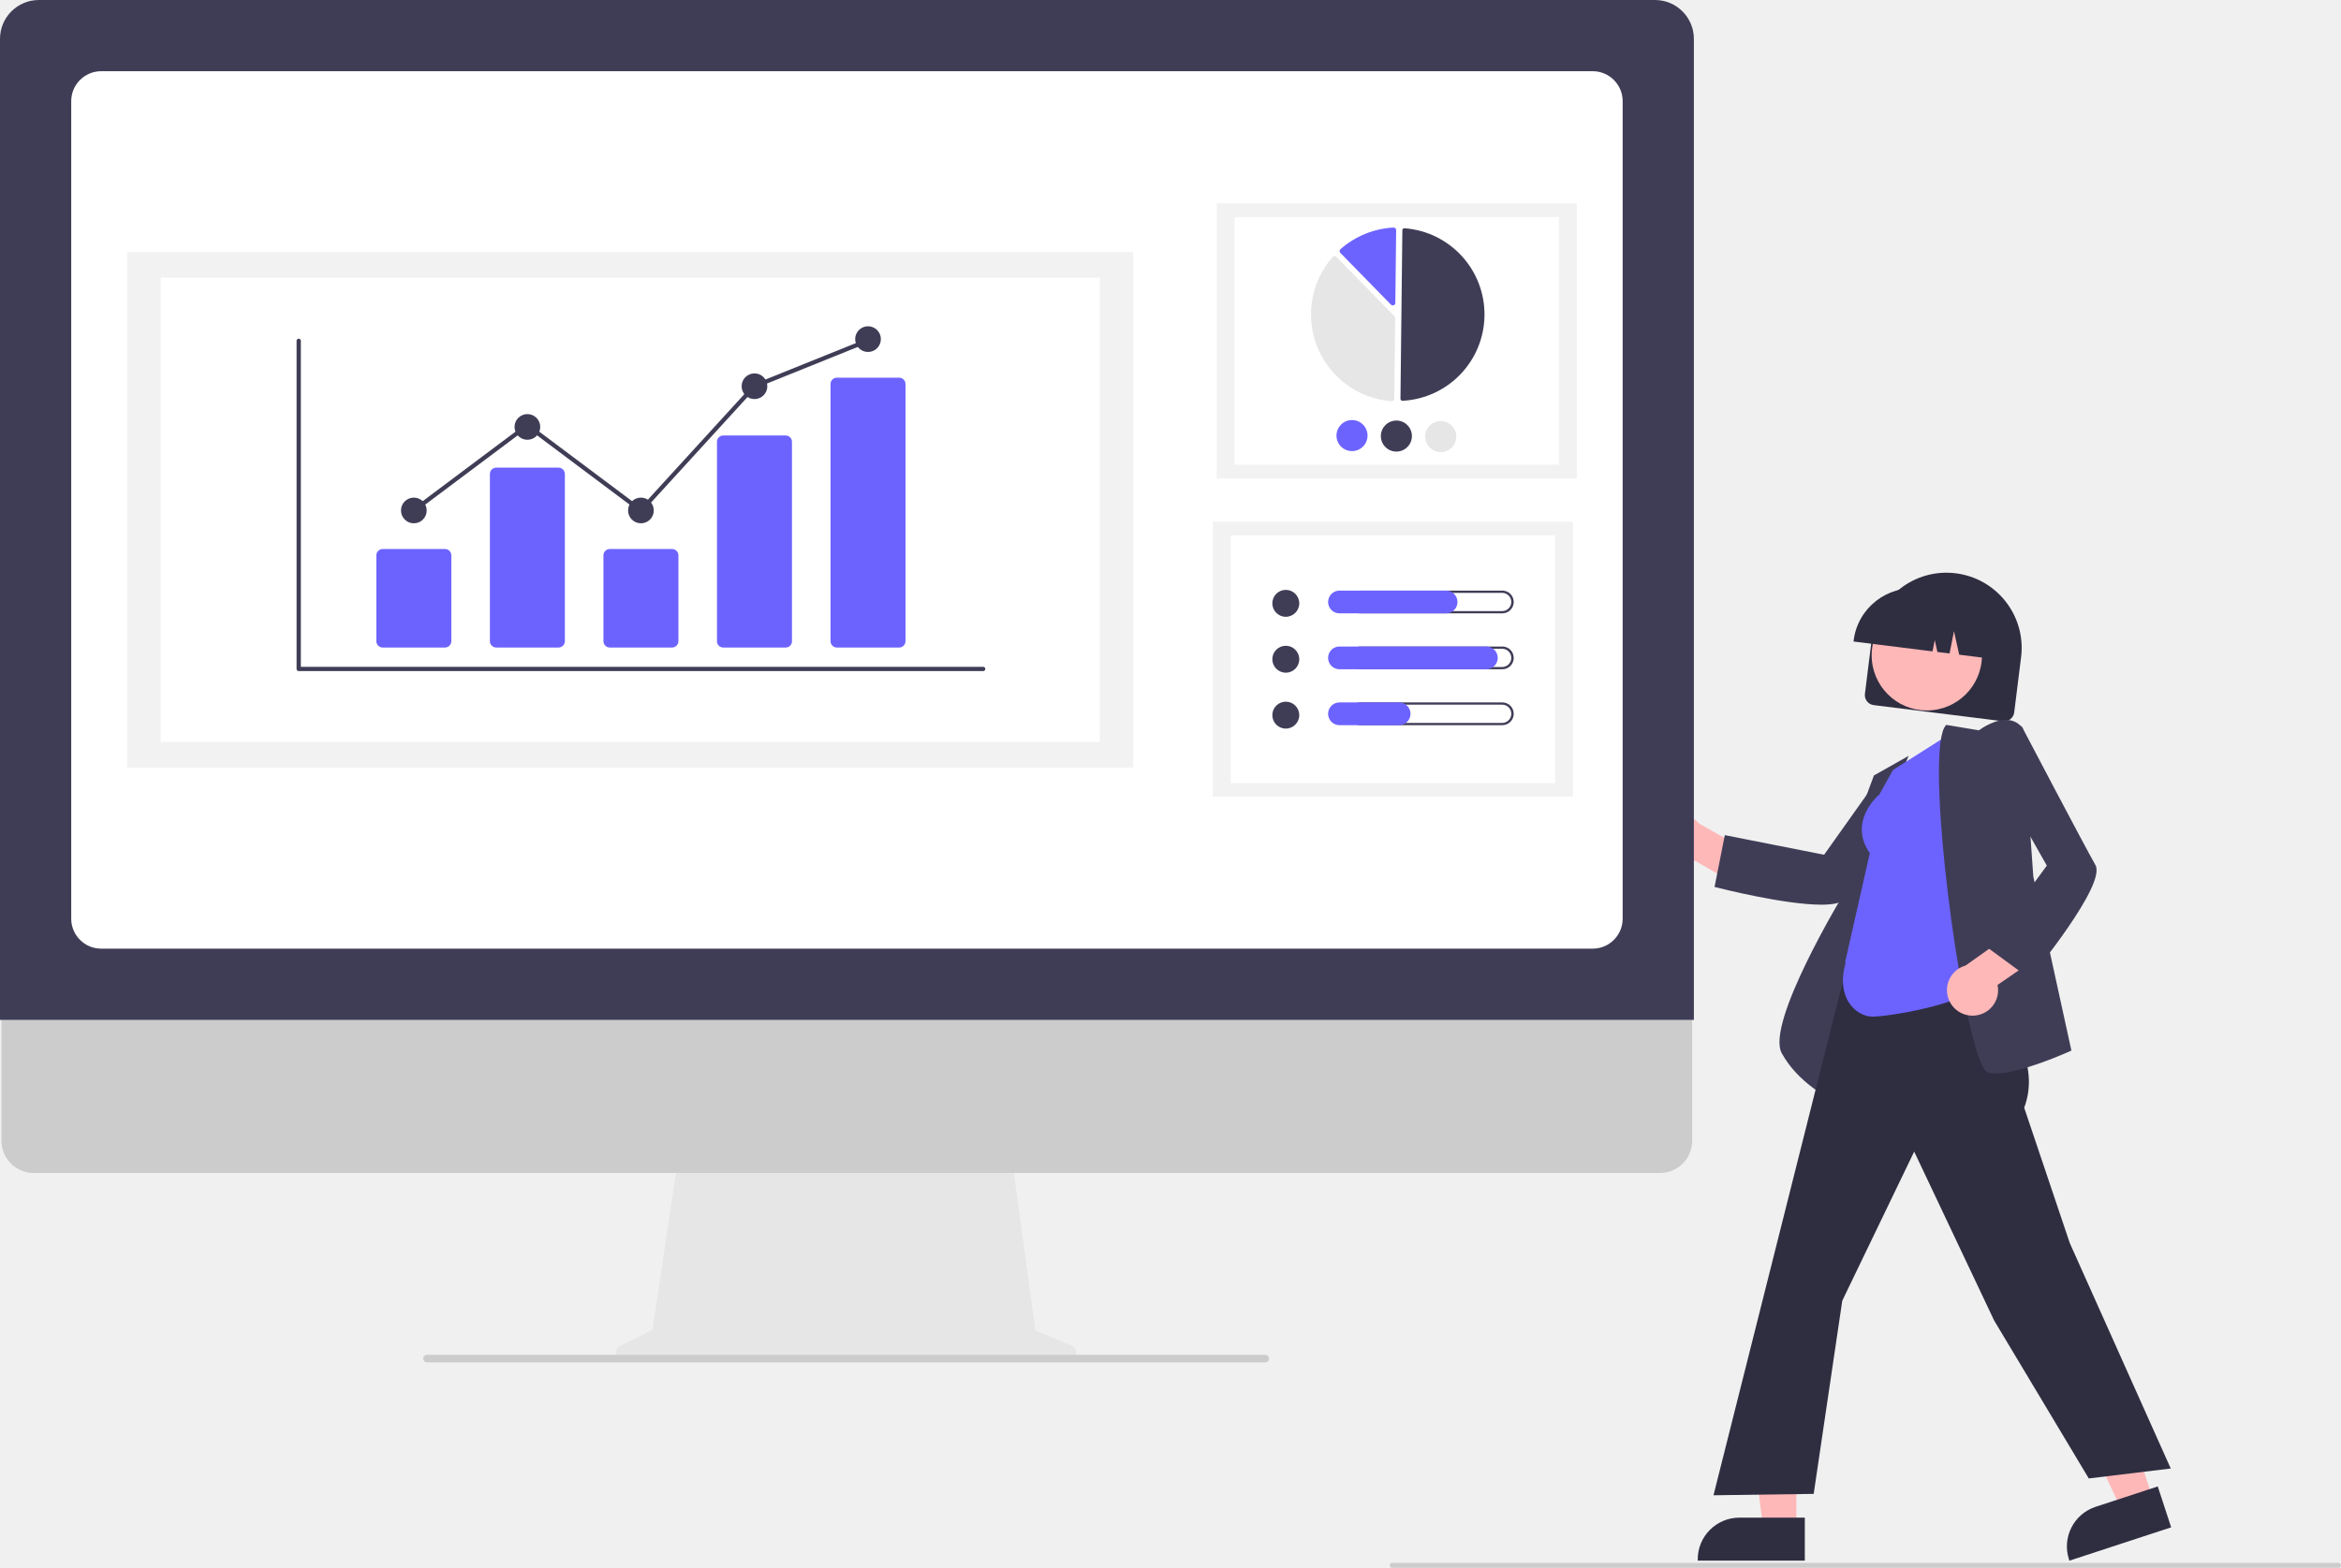
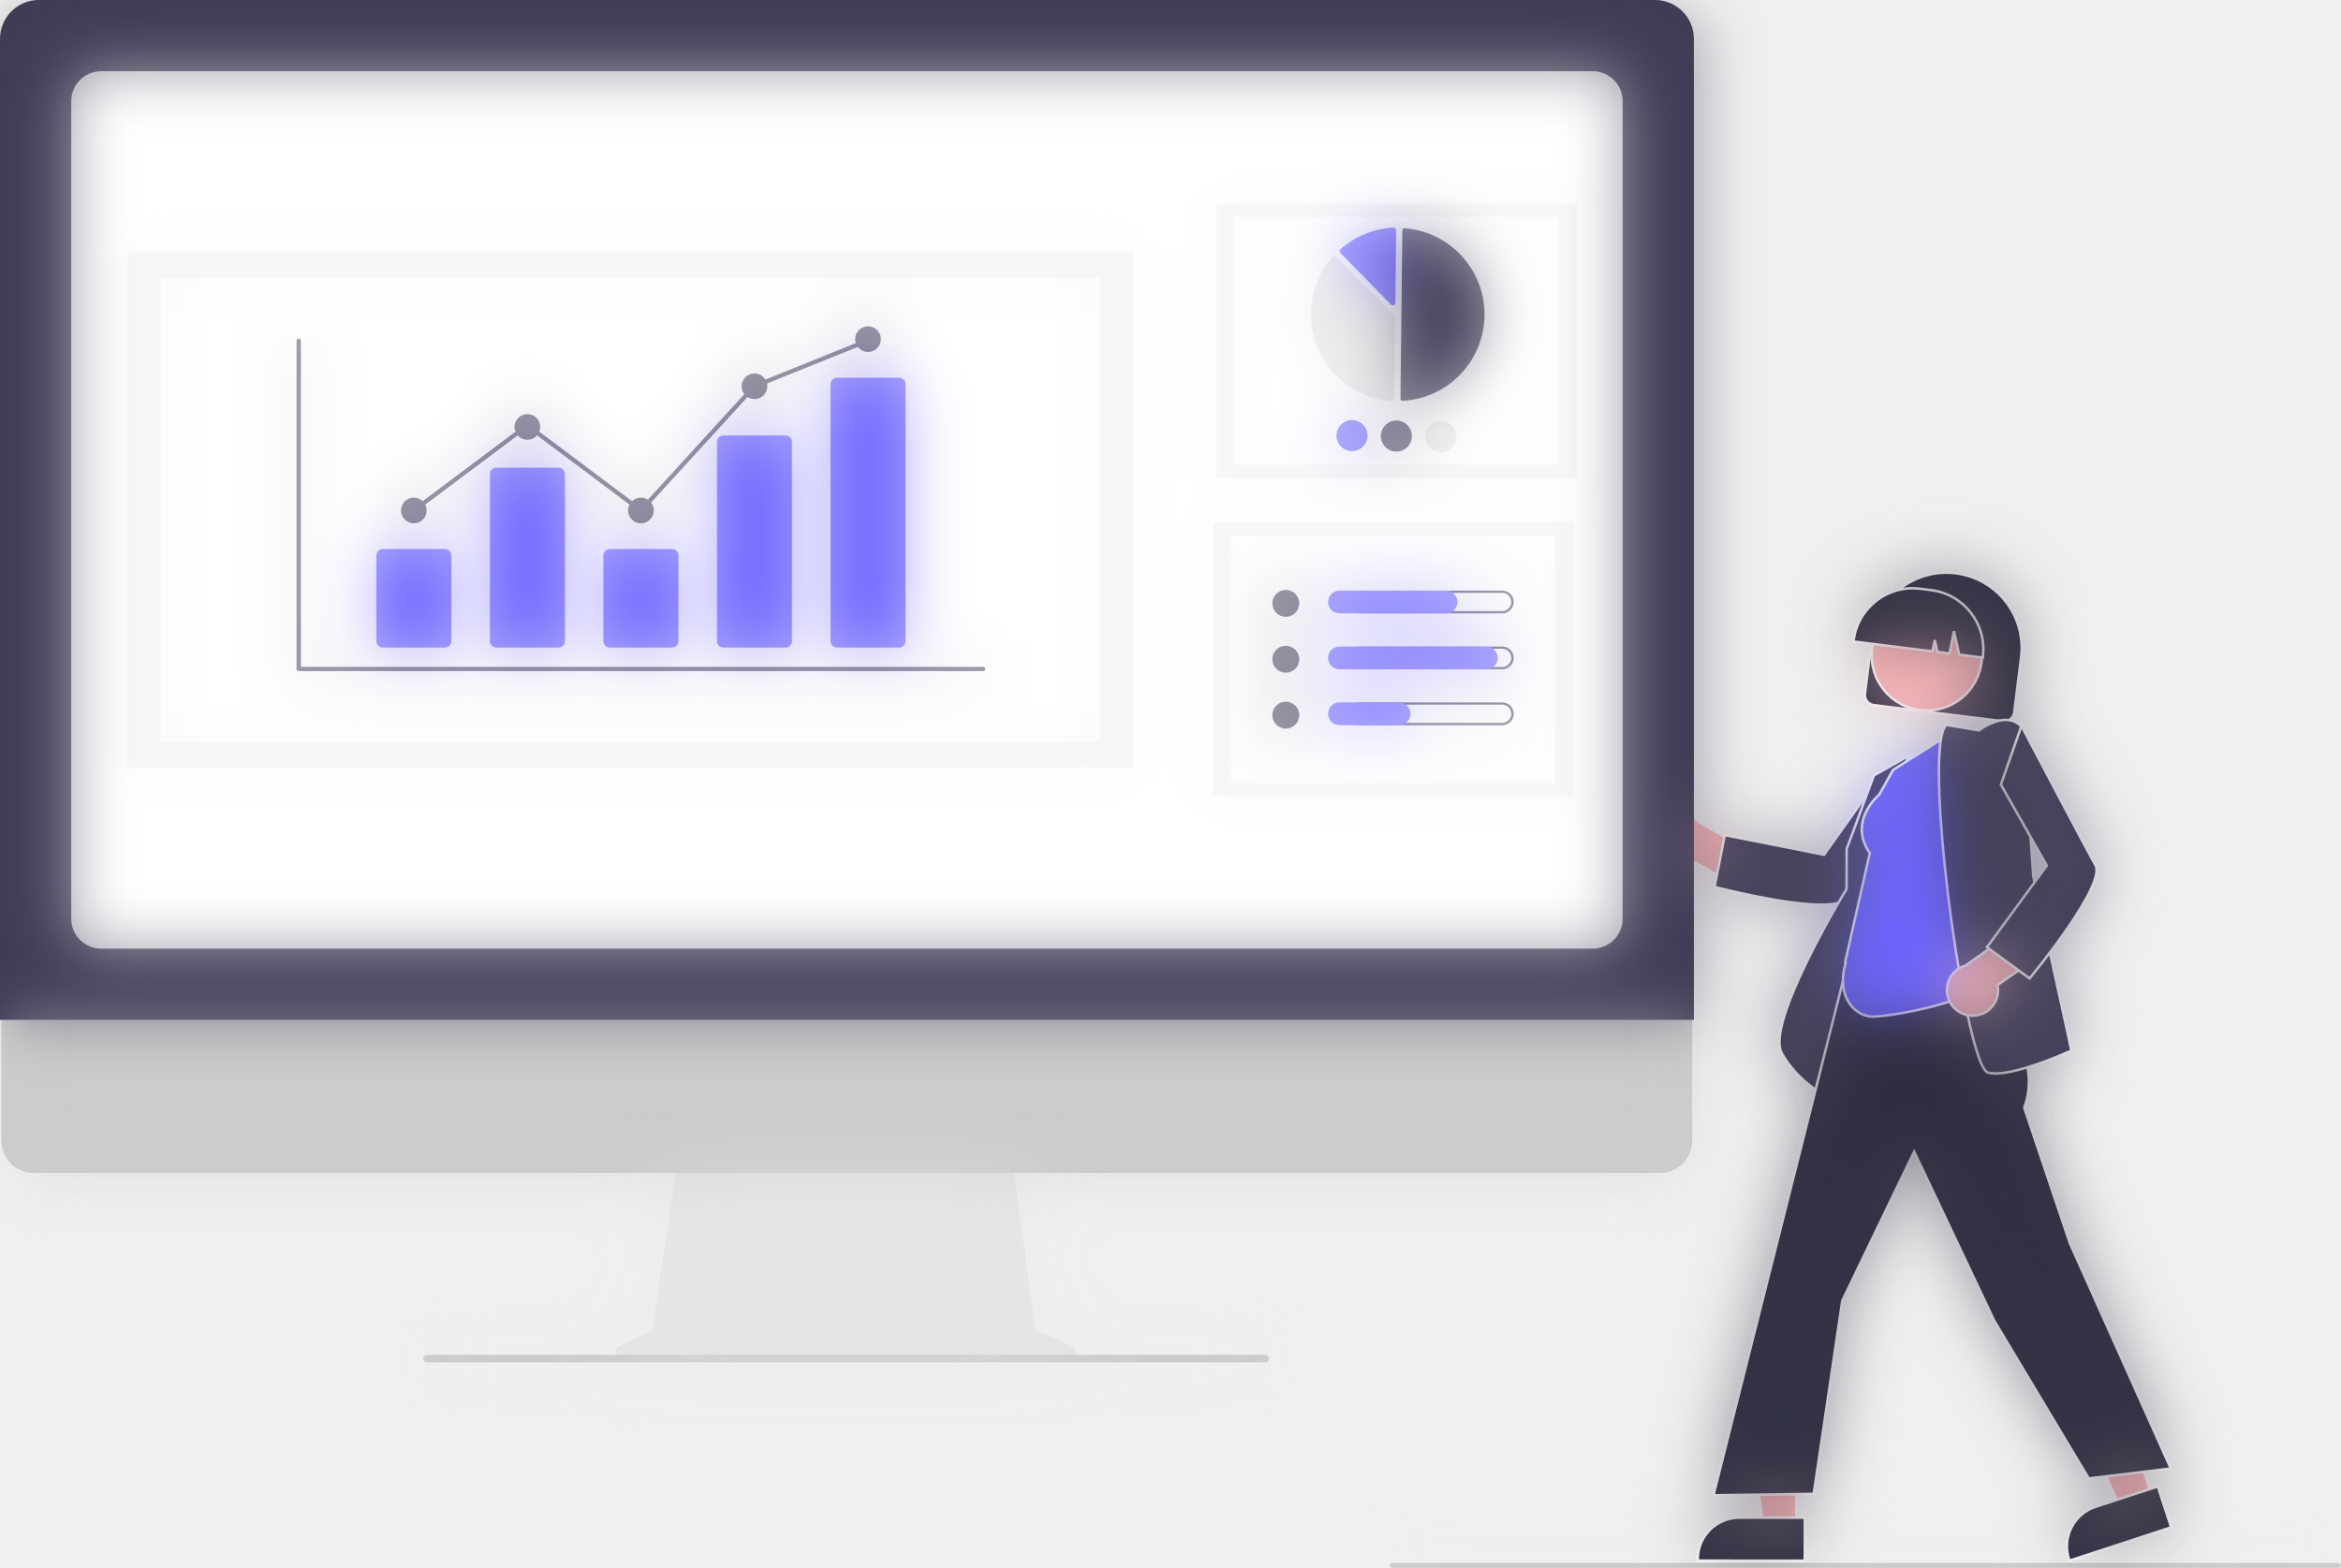
- <svg xmlns="http://www.w3.org/2000/svg" id="fab53ecb-c04a-44eb-8d92-23f87bdb6c81" data-name="Layer 1" width="942.547" height="631.439" viewBox="0 0 942.547 631.439">
-   <path d="M879.59,413.72l2.798-22.427a30.285,30.285,0,0,1,60.103,7.498l-2.798,22.427a4.073,4.073,0,0,1-4.54,3.533l-52.03-6.491A4.073,4.073,0,0,1,879.59,413.72Z" transform="translate(-128.7264 -134.2805)" fill="#2f2e41" />
-   <circle cx="775.786" cy="263.927" r="22.204" fill="#ffb8b8" />
-   <path d="M875.055,392.201a23.984,23.984,0,0,1,26.738-20.806l4.486.56a23.983,23.983,0,0,1,20.806,26.738l-.056.449-9.479-1.183-2.104-9.456L913.67,397.474l-4.899-.611-1.061-4.771-.896,4.527-31.815-3.969Z" transform="translate(-128.7264 -134.2805)" fill="#2f2e41" />
-   <path d="M795.916,477.411a10.228,10.228,0,0,0,15.284,3.515L831.367,492.74l10.168-10.504-28.714-16.283a10.283,10.283,0,0,0-16.905,11.459Z" transform="translate(-128.7264 -134.2805)" fill="#ffb8b8" />
-   <path d="M862.013,498.639c-14.875,0-41.052-6.659-42.501-7.031l-.458-.117,4.12-20.859,39.982,7.897,21.721-30.587,24.937-2.535-.696.916c-.324.427-32.47,42.743-37.472,49.842C870.382,497.956,866.776,498.639,862.013,498.639Z" transform="translate(-128.7264 -134.2805)" fill="#3f3d56" />
-   <path d="M866.001,576.928l-.595-.284c-.127-.061-12.765-6.208-19.311-18.209-6.515-11.944,23.983-62.612,26.117-66.128l.031-16.091L883.213,446.595l13.992-7.908L885.192,466.716Z" transform="translate(-128.7264 -134.2805)" fill="#3f3d56" />
-   <polygon points="723.257 615.591 709.885 615.59 703.523 564.011 723.259 564.012 723.257 615.591" fill="#ffb8b8" />
-   <path d="M855.393,762.833l-43.118-.002v-.545A16.784,16.784,0,0,1,829.058,745.504h.001l26.335.001Z" transform="translate(-128.7264 -134.2805)" fill="#2f2e41" />
-   <polygon points="866.891 603.872 854.184 608.035 832.077 561.002 850.832 554.857 866.891 603.872" fill="#ffb8b8" />
-   <path d="M1002.895,749.408,961.92,762.833l-.17-.518a16.784,16.784,0,0,1,10.722-21.174l.001-0,25.026-8.199Z" transform="translate(-128.7264 -134.2805)" fill="#2f2e41" />
-   <path d="M969.726,729.72l-38.12-63.641L899.426,598.086l-28.958,60.061-11.504,77.788-40.343.561.159-.631L880.517,490.553l48.352,7.224-2.201,31.916,1.311,1.864c10.923,15.517,22.216,31.56,15.739,48.854l18.362,54.522,40.646,90.786Z" transform="translate(-128.7264 -134.2805)" fill="#2f2e41" />
-   <path d="M882.726,543.72c-7.006,0-15-8-10.853-21.658l-.269-.194,9.961-44.008c-8.693-12.432,2.768-22.691,3.842-23.608l5.471-9.847,24.138-15.308L927.229,530.57l-.181.173C918.228,539.182,888.604,543.72,882.726,543.72Z" transform="translate(-128.7264 -134.2805)" fill="#6c63ff" />
-   <path d="M932.159,566.617a11.881,11.881,0,0,1-2.851-.302c-.939-.235-2.458-1.431-4.807-9.077-9.336-30.397-20.359-121.86-12.351-130.811l.183-.205,13.149,2.191c1.093-.807,6.829-4.811,12.121-4.114a8.033,8.033,0,0,1,5.497,3.249l.091.119,4.189,59.594,15.346,70.131-.368.167C961.466,557.966,942.303,566.617,932.159,566.617Z" transform="translate(-128.7264 -134.2805)" fill="#3f3d56" />
-   <path d="M923.317,543.324a10.228,10.228,0,0,0,9.662-12.353l19.249-13.258-5.204-13.662-26.92,19.104a10.283,10.283,0,0,0,3.212,20.169Z" transform="translate(-128.7264 -134.2805)" fill="#ffb8b8" />
-   <path d="M945.876,528.337l-17.146-12.573,24.101-32.864L934.336,450.261l8.275-23.661.535,1.019c.249.475,24.948,47.527,29.257,55.067,4.483,7.844-24.97,43.761-26.226,45.285Z" transform="translate(-128.7264 -134.2805)" fill="#3f3d56" />
-   <path d="M560.206,676.255l-14.592-6.144-10.01-73.151H402.299L391.449,669.812l-13.055,6.527a3.1,3.1,0,0,0,1.387,5.873H559.003A3.1,3.1,0,0,0,560.206,676.255Z" transform="translate(-128.7264 -134.2805)" fill="#e6e6e6" />
-   <path d="M797.098,606.692H142.268a12.973,12.973,0,0,1-12.944-12.973V501.379h680.718v92.34A12.974,12.974,0,0,1,797.098,606.692Z" transform="translate(-128.7264 -134.2805)" fill="#ccc" />
-   <path d="M810.726,545.021h-682V149.92A15.657,15.657,0,0,1,144.366,134.28H795.087a15.657,15.657,0,0,1,15.64,15.639Z" transform="translate(-128.7264 -134.2805)" fill="#3f3d56" />
-   <path d="M769.993,516.344H169.46a12.07,12.07,0,0,1-12.057-12.057v-329.274a12.071,12.071,0,0,1,12.057-12.057H769.993a12.071,12.071,0,0,1,12.057,12.057v329.274A12.07,12.07,0,0,1,769.993,516.344Z" transform="translate(-128.7264 -134.2805)" fill="#fff" />
-   <path d="M638.146,682.975l-337.448,0a1.567,1.567,0,0,1-1.539-1.134,1.529,1.529,0,0,1,1.477-1.919l337.385,0a1.615,1.615,0,0,1,1.616,1.194A1.528,1.528,0,0,1,638.146,682.975Z" transform="translate(-128.7264 -134.2805)" fill="#ccc" />
-   <rect x="489.86" y="81.909" width="144.996" height="110.773" fill="#f2f2f2" />
-   <rect x="497.065" y="87.414" width="130.586" height="99.765" fill="#fff" />
-   <path d="M693.377,295.695q.026 0.0.052-.001a34.817,34.817,0,0,0,.779-69.489.794.794,0,0,0-.601.208.786.786,0,0,0-.257.576l-.761,67.902a.797.797,0,0,0,.788.804Z" transform="translate(-128.7264 -134.2805)" fill="#3f3d56" />
-   <path d="M666.072,237.433a1.025,1.025,0,0,1,.72.307l23.376,23.906a1.014,1.014,0,0,1,.291.725l-.364,32.491a1.011,1.011,0,0,1-.33.74,1.026,1.026,0,0,1-.771.268,35.044,35.044,0,0,1-23.7-58.091,1.026,1.026,0,0,1,.741-.347Q666.053,237.433,666.072,237.433Z" transform="translate(-128.7264 -134.2805)" fill="#e6e6e6" />
-   <path d="M689.842,225.927a1.029,1.029,0,0,1,.699.286,1.011,1.011,0,0,1,.314.748l-.329,29.316a1.021,1.021,0,0,1-1.75.702L668.378,236.118a1.023,1.023,0,0,1,.055-1.482,35.118,35.118,0,0,1,21.346-8.708C689.8,225.927,689.821,225.927,689.842,225.927Z" transform="translate(-128.7264 -134.2805)" fill="#6c63ff" />
-   <path d="M679.334,309.775a6.253,6.253,0,1,1-6.183-6.323A6.261,6.261,0,0,1,679.334,309.775Z" transform="translate(-128.7264 -134.2805)" fill="#6c63ff" />
-   <path d="M697.199,309.976a6.253,6.253,0,1,1-6.183-6.323A6.261,6.261,0,0,1,697.199,309.976Z" transform="translate(-128.7264 -134.2805)" fill="#3f3d56" />
-   <path d="M715.065,310.176a6.253,6.253,0,1,1-6.183-6.323A6.261,6.261,0,0,1,715.065,310.176Z" transform="translate(-128.7264 -134.2805)" fill="#e6e6e6" />
-   <rect x="488.333" y="210.116" width="144.996" height="110.773" fill="#f2f2f2" />
-   <rect x="495.538" y="215.621" width="130.586" height="99.765" fill="#fff" />
-   <circle cx="517.695" cy="242.988" r="5.422" fill="#3f3d56" />
-   <path d="M733.539,373.049a3.677,3.677,0,1,1,0,7.354H676.513a3.677,3.677,0,1,1,0-7.354h57.026m0-.901H676.513a4.578,4.578,0,1,0,0,9.155h57.026a4.578,4.578,0,1,0,0-9.155Z" transform="translate(-128.7264 -134.2805)" fill="#3f3d56" />
-   <path d="M711.038,381.304h-42.928a4.578,4.578,0,1,1,0-9.155h42.928a4.578,4.578,0,0,1,0,9.155Z" transform="translate(-128.7264 -134.2805)" fill="#6c63ff" />
-   <circle cx="517.695" cy="265.503" r="5.422" fill="#3f3d56" />
-   <path d="M733.539,395.564a3.677,3.677,0,1,1,0,7.354H676.513a3.677,3.677,0,1,1,0-7.354h57.026m0-.901H676.513a4.578,4.578,0,1,0,0,9.155h57.026a4.578,4.578,0,1,0,0-9.155Z" transform="translate(-128.7264 -134.2805)" fill="#3f3d56" />
-   <path d="M727.248,403.819h-59.139a4.578,4.578,0,1,1,0-9.155h59.139a4.578,4.578,0,0,1,0,9.155Z" transform="translate(-128.7264 -134.2805)" fill="#6c63ff" />
-   <circle cx="517.695" cy="288.018" r="5.422" fill="#3f3d56" />
-   <path d="M733.539,418.079a3.677,3.677,0,1,1,0,7.354H676.513a3.677,3.677,0,1,1,0-7.354h57.026m0-.901H676.513a4.578,4.578,0,1,0,0,9.155h57.026a4.578,4.578,0,1,0,0-9.155Z" transform="translate(-128.7264 -134.2805)" fill="#3f3d56" />
-   <path d="M692.125,426.334H668.109a4.578,4.578,0,1,1,0-9.155H692.125a4.578,4.578,0,0,1,0,9.155Z" transform="translate(-128.7264 -134.2805)" fill="#6c63ff" />
-   <rect x="51.188" y="101.508" width="405.093" height="207.61" fill="#f2f2f2" />
-   <rect x="64.692" y="111.824" width="378.087" height="186.978" fill="#fff" />
-   <path d="M524.614,404.557H248.996a.863.863,0,0,1-.863-.863V271.591a.863.863,0,1,1,1.725,0V402.832H524.614a.863.863,0,0,1,0,1.725Z" transform="translate(-128.7264 -134.2805)" fill="#3f3d56" />
-   <path d="M307.884,395.069H282.815a2.563,2.563,0,0,1-2.561-2.56V357.952a2.563,2.563,0,0,1,2.561-2.56h25.069a2.563,2.563,0,0,1,2.561,2.56v34.557A2.563,2.563,0,0,1,307.884,395.069Z" transform="translate(-128.7264 -134.2805)" fill="#6c63ff" />
-   <path d="M353.599,395.069H328.531a2.563,2.563,0,0,1-2.561-2.56V325.174a2.563,2.563,0,0,1,2.561-2.56h25.069a2.563,2.563,0,0,1,2.561,2.56v67.334A2.563,2.563,0,0,1,353.599,395.069Z" transform="translate(-128.7264 -134.2805)" fill="#6c63ff" />
-   <path d="M399.315,395.069H374.246a2.563,2.563,0,0,1-2.561-2.56V357.952a2.563,2.563,0,0,1,2.561-2.56h25.069a2.563,2.563,0,0,1,2.561,2.56v34.557A2.563,2.563,0,0,1,399.315,395.069Z" transform="translate(-128.7264 -134.2805)" fill="#6c63ff" />
-   <path d="M445.031,395.069H419.962a2.507,2.507,0,0,1-2.561-2.444V312.12a2.507,2.507,0,0,1,2.561-2.444h25.069a2.507,2.507,0,0,1,2.561,2.444v80.505A2.507,2.507,0,0,1,445.031,395.069Z" transform="translate(-128.7264 -134.2805)" fill="#6c63ff" />
-   <path d="M490.746,395.069H465.678a2.563,2.563,0,0,1-2.561-2.56V288.947a2.563,2.563,0,0,1,2.561-2.56H490.746a2.563,2.563,0,0,1,2.561,2.56V392.509A2.563,2.563,0,0,1,490.746,395.069Z" transform="translate(-128.7264 -134.2805)" fill="#6c63ff" />
-   <circle cx="166.623" cy="205.585" r="5.175" fill="#3f3d56" />
-   <circle cx="212.339" cy="171.945" r="5.175" fill="#3f3d56" />
-   <circle cx="258.054" cy="205.585" r="5.175" fill="#3f3d56" />
-   <circle cx="303.77" cy="155.556" r="5.175" fill="#3f3d56" />
-   <circle cx="349.486" cy="136.58" r="5.175" fill="#3f3d56" />
-   <polygon points="258.163 206.744 212.339 172.421 167.14 206.275 166.106 204.895 212.339 170.265 257.945 204.425 303.266 154.83 303.447 154.756 349.163 136.337 349.808 137.937 304.274 156.283 258.163 206.744" fill="#3f3d56" />
-   <path d="M1070.274,765.72h-381a1,1,0,0,1,0-2h381a1,1,0,0,1,0,2Z" transform="translate(-128.7264 -134.2805)" fill="#ccc" />
+ <svg xmlns="http://www.w3.org/2000/svg" id="fab53ecb-c04a-44eb-8d92-23f87bdb6c81" data-name="Layer 1" width="942.547" height="631.439" viewBox="0 0 942.547 631.439" version="1.1">
+   <defs id="defs1216">
+     <filter style="color-interpolation-filters:sRGB;" id="filter1298">
+       <feFlood flood-opacity="0.498" flood-color="rgb(255,255,255)" result="flood" id="feFlood1288" />
+       <feComposite in="SourceGraphic" in2="flood" operator="in" result="composite1" id="feComposite1290" />
+       <feGaussianBlur in="composite1" stdDeviation="14" result="blur" id="feGaussianBlur1292" />
+       <feOffset dx="0" dy="0" result="offset" id="feOffset1294" />
+       <feComposite in="SourceGraphic" in2="offset" operator="over" result="fbSourceGraphic" id="feComposite1296" />
+       <feColorMatrix result="fbSourceGraphicAlpha" in="fbSourceGraphic" values="0 0 0 -1 0 0 0 0 -1 0 0 0 0 -1 0 0 0 0 1 0" id="feColorMatrix1324" />
+       <feFlood id="feFlood1326" flood-opacity="0.498" flood-color="rgb(255,255,255)" result="flood" in="fbSourceGraphic" />
+       <feComposite in2="flood" id="feComposite1328" in="fbSourceGraphic" operator="out" result="composite1" />
+       <feGaussianBlur id="feGaussianBlur1330" in="composite1" stdDeviation="12" result="blur" />
+       <feOffset id="feOffset1332" dx="0" dy="0" result="offset" />
+       <feComposite in2="fbSourceGraphic" id="feComposite1334" in="offset" operator="atop" result="composite2" />
+     </filter>
+   </defs>
+   <g id="g1274" style="filter:url(#filter1298)">
+     <path d="M879.59,413.72l2.798-22.427a30.285,30.285,0,0,1,60.103,7.498l-2.798,22.427a4.073,4.073,0,0,1-4.54,3.533l-52.03-6.491A4.073,4.073,0,0,1,879.59,413.72Z" transform="translate(-128.7264 -134.2805)" fill="#2f2e41" id="path1105" style="stroke:#ffffff;stroke-opacity:1" />
+     <circle cx="775.786" cy="263.927" r="22.204" fill="#ffb8b8" id="circle1107" style="stroke:#ffffff;stroke-opacity:1" />
+     <path d="M875.055,392.201a23.984,23.984,0,0,1,26.738-20.806l4.486.56a23.983,23.983,0,0,1,20.806,26.738l-.056.449-9.479-1.183-2.104-9.456L913.67,397.474l-4.899-.611-1.061-4.771-.896,4.527-31.815-3.969Z" transform="translate(-128.7264 -134.2805)" fill="#2f2e41" id="path1109" style="stroke:#ffffff;stroke-opacity:1" />
+     <path d="M795.916,477.411a10.228,10.228,0,0,0,15.284,3.515L831.367,492.74l10.168-10.504-28.714-16.283a10.283,10.283,0,0,0-16.905,11.459Z" transform="translate(-128.7264 -134.2805)" fill="#ffb8b8" id="path1111" />
+     <path d="M862.013,498.639c-14.875,0-41.052-6.659-42.501-7.031l-.458-.117,4.12-20.859,39.982,7.897,21.721-30.587,24.937-2.535-.696.916c-.324.427-32.47,42.743-37.472,49.842C870.382,497.956,866.776,498.639,862.013,498.639Z" transform="translate(-128.7264 -134.2805)" fill="#3f3d56" id="path1113" style="stroke:#ffffff;stroke-opacity:1" />
+     <path d="M866.001,576.928l-.595-.284c-.127-.061-12.765-6.208-19.311-18.209-6.515-11.944,23.983-62.612,26.117-66.128l.031-16.091L883.213,446.595l13.992-7.908L885.192,466.716Z" transform="translate(-128.7264 -134.2805)" fill="#3f3d56" id="path1115" style="stroke:#ffffff;stroke-opacity:1" />
+     <polygon points="723.257 615.591 709.885 615.59 703.523 564.011 723.259 564.012 723.257 615.591" fill="#ffb8b8" id="polygon1117" style="stroke:#ffffff;stroke-opacity:1" />
+     <path d="M855.393,762.833l-43.118-.002v-.545A16.784,16.784,0,0,1,829.058,745.504h.001l26.335.001Z" transform="translate(-128.7264 -134.2805)" fill="#2f2e41" id="path1119" style="stroke:#ffffff;stroke-opacity:1" />
+     <polygon points="866.891 603.872 854.184 608.035 832.077 561.002 850.832 554.857 866.891 603.872" fill="#ffb8b8" id="polygon1121" style="stroke:#ffffff;stroke-opacity:1" />
+     <path d="M1002.895,749.408,961.92,762.833l-.17-.518a16.784,16.784,0,0,1,10.722-21.174l.001-0,25.026-8.199Z" transform="translate(-128.7264 -134.2805)" fill="#2f2e41" id="path1123" style="stroke:#ffffff;stroke-opacity:1" />
+     <path d="M969.726,729.72l-38.12-63.641L899.426,598.086l-28.958,60.061-11.504,77.788-40.343.561.159-.631L880.517,490.553l48.352,7.224-2.201,31.916,1.311,1.864c10.923,15.517,22.216,31.56,15.739,48.854l18.362,54.522,40.646,90.786Z" transform="translate(-128.7264 -134.2805)" fill="#2f2e41" id="path1125" style="stroke:#ffffff;stroke-opacity:1" />
+     <path d="M882.726,543.72c-7.006,0-15-8-10.853-21.658l-.269-.194,9.961-44.008c-8.693-12.432,2.768-22.691,3.842-23.608l5.471-9.847,24.138-15.308L927.229,530.57l-.181.173C918.228,539.182,888.604,543.72,882.726,543.72Z" transform="translate(-128.7264 -134.2805)" fill="#6c63ff" id="path1127" style="stroke:#ffffff;stroke-opacity:1" />
+     <path d="M932.159,566.617a11.881,11.881,0,0,1-2.851-.302c-.939-.235-2.458-1.431-4.807-9.077-9.336-30.397-20.359-121.86-12.351-130.811l.183-.205,13.149,2.191c1.093-.807,6.829-4.811,12.121-4.114a8.033,8.033,0,0,1,5.497,3.249l.091.119,4.189,59.594,15.346,70.131-.368.167C961.466,557.966,942.303,566.617,932.159,566.617Z" transform="translate(-128.7264 -134.2805)" fill="#3f3d56" id="path1129" style="stroke:#ffffff;stroke-opacity:1" />
+     <path d="M923.317,543.324a10.228,10.228,0,0,0,9.662-12.353l19.249-13.258-5.204-13.662-26.92,19.104a10.283,10.283,0,0,0,3.212,20.169Z" transform="translate(-128.7264 -134.2805)" fill="#ffb8b8" id="path1131" style="stroke:#ffffff;stroke-opacity:1" />
+     <path d="M945.876,528.337l-17.146-12.573,24.101-32.864L934.336,450.261l8.275-23.661.535,1.019c.249.475,24.948,47.527,29.257,55.067,4.483,7.844-24.97,43.761-26.226,45.285Z" transform="translate(-128.7264 -134.2805)" fill="#3f3d56" id="path1133" style="stroke:#ffffff;stroke-opacity:1" />
+     <path d="M560.206,676.255l-14.592-6.144-10.01-73.151H402.299L391.449,669.812l-13.055,6.527a3.1,3.1,0,0,0,1.387,5.873H559.003A3.1,3.1,0,0,0,560.206,676.255Z" transform="translate(-128.7264 -134.2805)" fill="#e6e6e6" id="path1135" />
+     <path d="M797.098,606.692H142.268a12.973,12.973,0,0,1-12.944-12.973V501.379h680.718v92.34A12.974,12.974,0,0,1,797.098,606.692Z" transform="translate(-128.7264 -134.2805)" fill="#ccc" id="path1137" />
+     <path d="M810.726,545.021h-682V149.92A15.657,15.657,0,0,1,144.366,134.28H795.087a15.657,15.657,0,0,1,15.64,15.639Z" transform="translate(-128.7264 -134.2805)" fill="#3f3d56" id="path1139" />
+     <path d="M769.993,516.344H169.46a12.07,12.07,0,0,1-12.057-12.057v-329.274a12.071,12.071,0,0,1,12.057-12.057H769.993a12.071,12.071,0,0,1,12.057,12.057v329.274A12.07,12.07,0,0,1,769.993,516.344Z" transform="translate(-128.7264 -134.2805)" fill="#fff" id="path1141" />
+     <path d="M638.146,682.975l-337.448,0a1.567,1.567,0,0,1-1.539-1.134,1.529,1.529,0,0,1,1.477-1.919l337.385,0a1.615,1.615,0,0,1,1.616,1.194A1.528,1.528,0,0,1,638.146,682.975Z" transform="translate(-128.7264 -134.2805)" fill="#ccc" id="path1143" />
+     <rect x="489.86" y="81.909" width="144.996" height="110.773" fill="#f2f2f2" id="rect1145" />
+     <rect x="497.065" y="87.414" width="130.586" height="99.765" fill="#fff" id="rect1147" />
+     <path d="M693.377,295.695q.026 0.0.052-.001a34.817,34.817,0,0,0,.779-69.489.794.794,0,0,0-.601.208.786.786,0,0,0-.257.576l-.761,67.902a.797.797,0,0,0,.788.804Z" transform="translate(-128.7264 -134.2805)" fill="#3f3d56" id="path1149" />
+     <path d="M666.072,237.433a1.025,1.025,0,0,1,.72.307l23.376,23.906a1.014,1.014,0,0,1,.291.725l-.364,32.491a1.011,1.011,0,0,1-.33.74,1.026,1.026,0,0,1-.771.268,35.044,35.044,0,0,1-23.7-58.091,1.026,1.026,0,0,1,.741-.347Q666.053,237.433,666.072,237.433Z" transform="translate(-128.7264 -134.2805)" fill="#e6e6e6" id="path1151" />
+     <path d="M689.842,225.927a1.029,1.029,0,0,1,.699.286,1.011,1.011,0,0,1,.314.748l-.329,29.316a1.021,1.021,0,0,1-1.75.702L668.378,236.118a1.023,1.023,0,0,1,.055-1.482,35.118,35.118,0,0,1,21.346-8.708C689.8,225.927,689.821,225.927,689.842,225.927Z" transform="translate(-128.7264 -134.2805)" fill="#6c63ff" id="path1153" />
+     <path d="M679.334,309.775a6.253,6.253,0,1,1-6.183-6.323A6.261,6.261,0,0,1,679.334,309.775Z" transform="translate(-128.7264 -134.2805)" fill="#6c63ff" id="path1155" />
+     <path d="M697.199,309.976a6.253,6.253,0,1,1-6.183-6.323A6.261,6.261,0,0,1,697.199,309.976Z" transform="translate(-128.7264 -134.2805)" fill="#3f3d56" id="path1157" />
+     <path d="M715.065,310.176a6.253,6.253,0,1,1-6.183-6.323A6.261,6.261,0,0,1,715.065,310.176Z" transform="translate(-128.7264 -134.2805)" fill="#e6e6e6" id="path1159" />
+     <rect x="488.333" y="210.116" width="144.996" height="110.773" fill="#f2f2f2" id="rect1161" />
+     <rect x="495.538" y="215.621" width="130.586" height="99.765" fill="#fff" id="rect1163" />
+     <circle cx="517.695" cy="242.988" r="5.422" fill="#3f3d56" id="circle1165" />
+     <path d="M733.539,373.049a3.677,3.677,0,1,1,0,7.354H676.513a3.677,3.677,0,1,1,0-7.354h57.026m0-.901H676.513a4.578,4.578,0,1,0,0,9.155h57.026a4.578,4.578,0,1,0,0-9.155Z" transform="translate(-128.7264 -134.2805)" fill="#3f3d56" id="path1167" />
+     <path d="M711.038,381.304h-42.928a4.578,4.578,0,1,1,0-9.155h42.928a4.578,4.578,0,0,1,0,9.155Z" transform="translate(-128.7264 -134.2805)" fill="#6c63ff" id="path1169" />
+     <circle cx="517.695" cy="265.503" r="5.422" fill="#3f3d56" id="circle1171" />
+     <path d="M733.539,395.564a3.677,3.677,0,1,1,0,7.354H676.513a3.677,3.677,0,1,1,0-7.354h57.026m0-.901H676.513a4.578,4.578,0,1,0,0,9.155h57.026a4.578,4.578,0,1,0,0-9.155Z" transform="translate(-128.7264 -134.2805)" fill="#3f3d56" id="path1173" />
+     <path d="M727.248,403.819h-59.139a4.578,4.578,0,1,1,0-9.155h59.139a4.578,4.578,0,0,1,0,9.155Z" transform="translate(-128.7264 -134.2805)" fill="#6c63ff" id="path1175" />
+     <circle cx="517.695" cy="288.018" r="5.422" fill="#3f3d56" id="circle1177" />
+     <path d="M733.539,418.079a3.677,3.677,0,1,1,0,7.354H676.513a3.677,3.677,0,1,1,0-7.354h57.026m0-.901H676.513a4.578,4.578,0,1,0,0,9.155h57.026a4.578,4.578,0,1,0,0-9.155Z" transform="translate(-128.7264 -134.2805)" fill="#3f3d56" id="path1179" />
+     <path d="M692.125,426.334H668.109a4.578,4.578,0,1,1,0-9.155H692.125a4.578,4.578,0,0,1,0,9.155Z" transform="translate(-128.7264 -134.2805)" fill="#6c63ff" id="path1181" />
+     <rect x="51.188" y="101.508" width="405.093" height="207.61" fill="#f2f2f2" id="rect1183" />
+     <rect x="64.692" y="111.824" width="378.087" height="186.978" fill="#fff" id="rect1185" />
+     <path d="M524.614,404.557H248.996a.863.863,0,0,1-.863-.863V271.591a.863.863,0,1,1,1.725,0V402.832H524.614a.863.863,0,0,1,0,1.725Z" transform="translate(-128.7264 -134.2805)" fill="#3f3d56" id="path1187" />
+     <path d="M307.884,395.069H282.815a2.563,2.563,0,0,1-2.561-2.56V357.952a2.563,2.563,0,0,1,2.561-2.56h25.069a2.563,2.563,0,0,1,2.561,2.56v34.557A2.563,2.563,0,0,1,307.884,395.069Z" transform="translate(-128.7264 -134.2805)" fill="#6c63ff" id="path1189" />
+     <path d="M353.599,395.069H328.531a2.563,2.563,0,0,1-2.561-2.56V325.174a2.563,2.563,0,0,1,2.561-2.56h25.069a2.563,2.563,0,0,1,2.561,2.56v67.334A2.563,2.563,0,0,1,353.599,395.069Z" transform="translate(-128.7264 -134.2805)" fill="#6c63ff" id="path1191" />
+     <path d="M399.315,395.069H374.246a2.563,2.563,0,0,1-2.561-2.56V357.952a2.563,2.563,0,0,1,2.561-2.56h25.069a2.563,2.563,0,0,1,2.561,2.56v34.557A2.563,2.563,0,0,1,399.315,395.069Z" transform="translate(-128.7264 -134.2805)" fill="#6c63ff" id="path1193" />
+     <path d="M445.031,395.069H419.962a2.507,2.507,0,0,1-2.561-2.444V312.12a2.507,2.507,0,0,1,2.561-2.444h25.069a2.507,2.507,0,0,1,2.561,2.444v80.505A2.507,2.507,0,0,1,445.031,395.069Z" transform="translate(-128.7264 -134.2805)" fill="#6c63ff" id="path1195" />
+     <path d="M490.746,395.069H465.678a2.563,2.563,0,0,1-2.561-2.56V288.947a2.563,2.563,0,0,1,2.561-2.56H490.746a2.563,2.563,0,0,1,2.561,2.56V392.509A2.563,2.563,0,0,1,490.746,395.069Z" transform="translate(-128.7264 -134.2805)" fill="#6c63ff" id="path1197" />
+     <circle cx="166.623" cy="205.585" r="5.175" fill="#3f3d56" id="circle1199" />
+     <circle cx="212.339" cy="171.945" r="5.175" fill="#3f3d56" id="circle1201" />
+     <circle cx="258.054" cy="205.585" r="5.175" fill="#3f3d56" id="circle1203" />
+     <circle cx="303.77" cy="155.556" r="5.175" fill="#3f3d56" id="circle1205" />
+     <circle cx="349.486" cy="136.58" r="5.175" fill="#3f3d56" id="circle1207" />
+     <polygon points="258.163 206.744 212.339 172.421 167.14 206.275 166.106 204.895 212.339 170.265 257.945 204.425 303.266 154.83 303.447 154.756 349.163 136.337 349.808 137.937 304.274 156.283 258.163 206.744" fill="#3f3d56" id="polygon1209" />
+     <path d="M1070.274,765.72h-381a1,1,0,0,1,0-2h381a1,1,0,0,1,0,2Z" transform="translate(-128.7264 -134.2805)" fill="#ccc" id="path1211" />
+   </g>
</svg>
